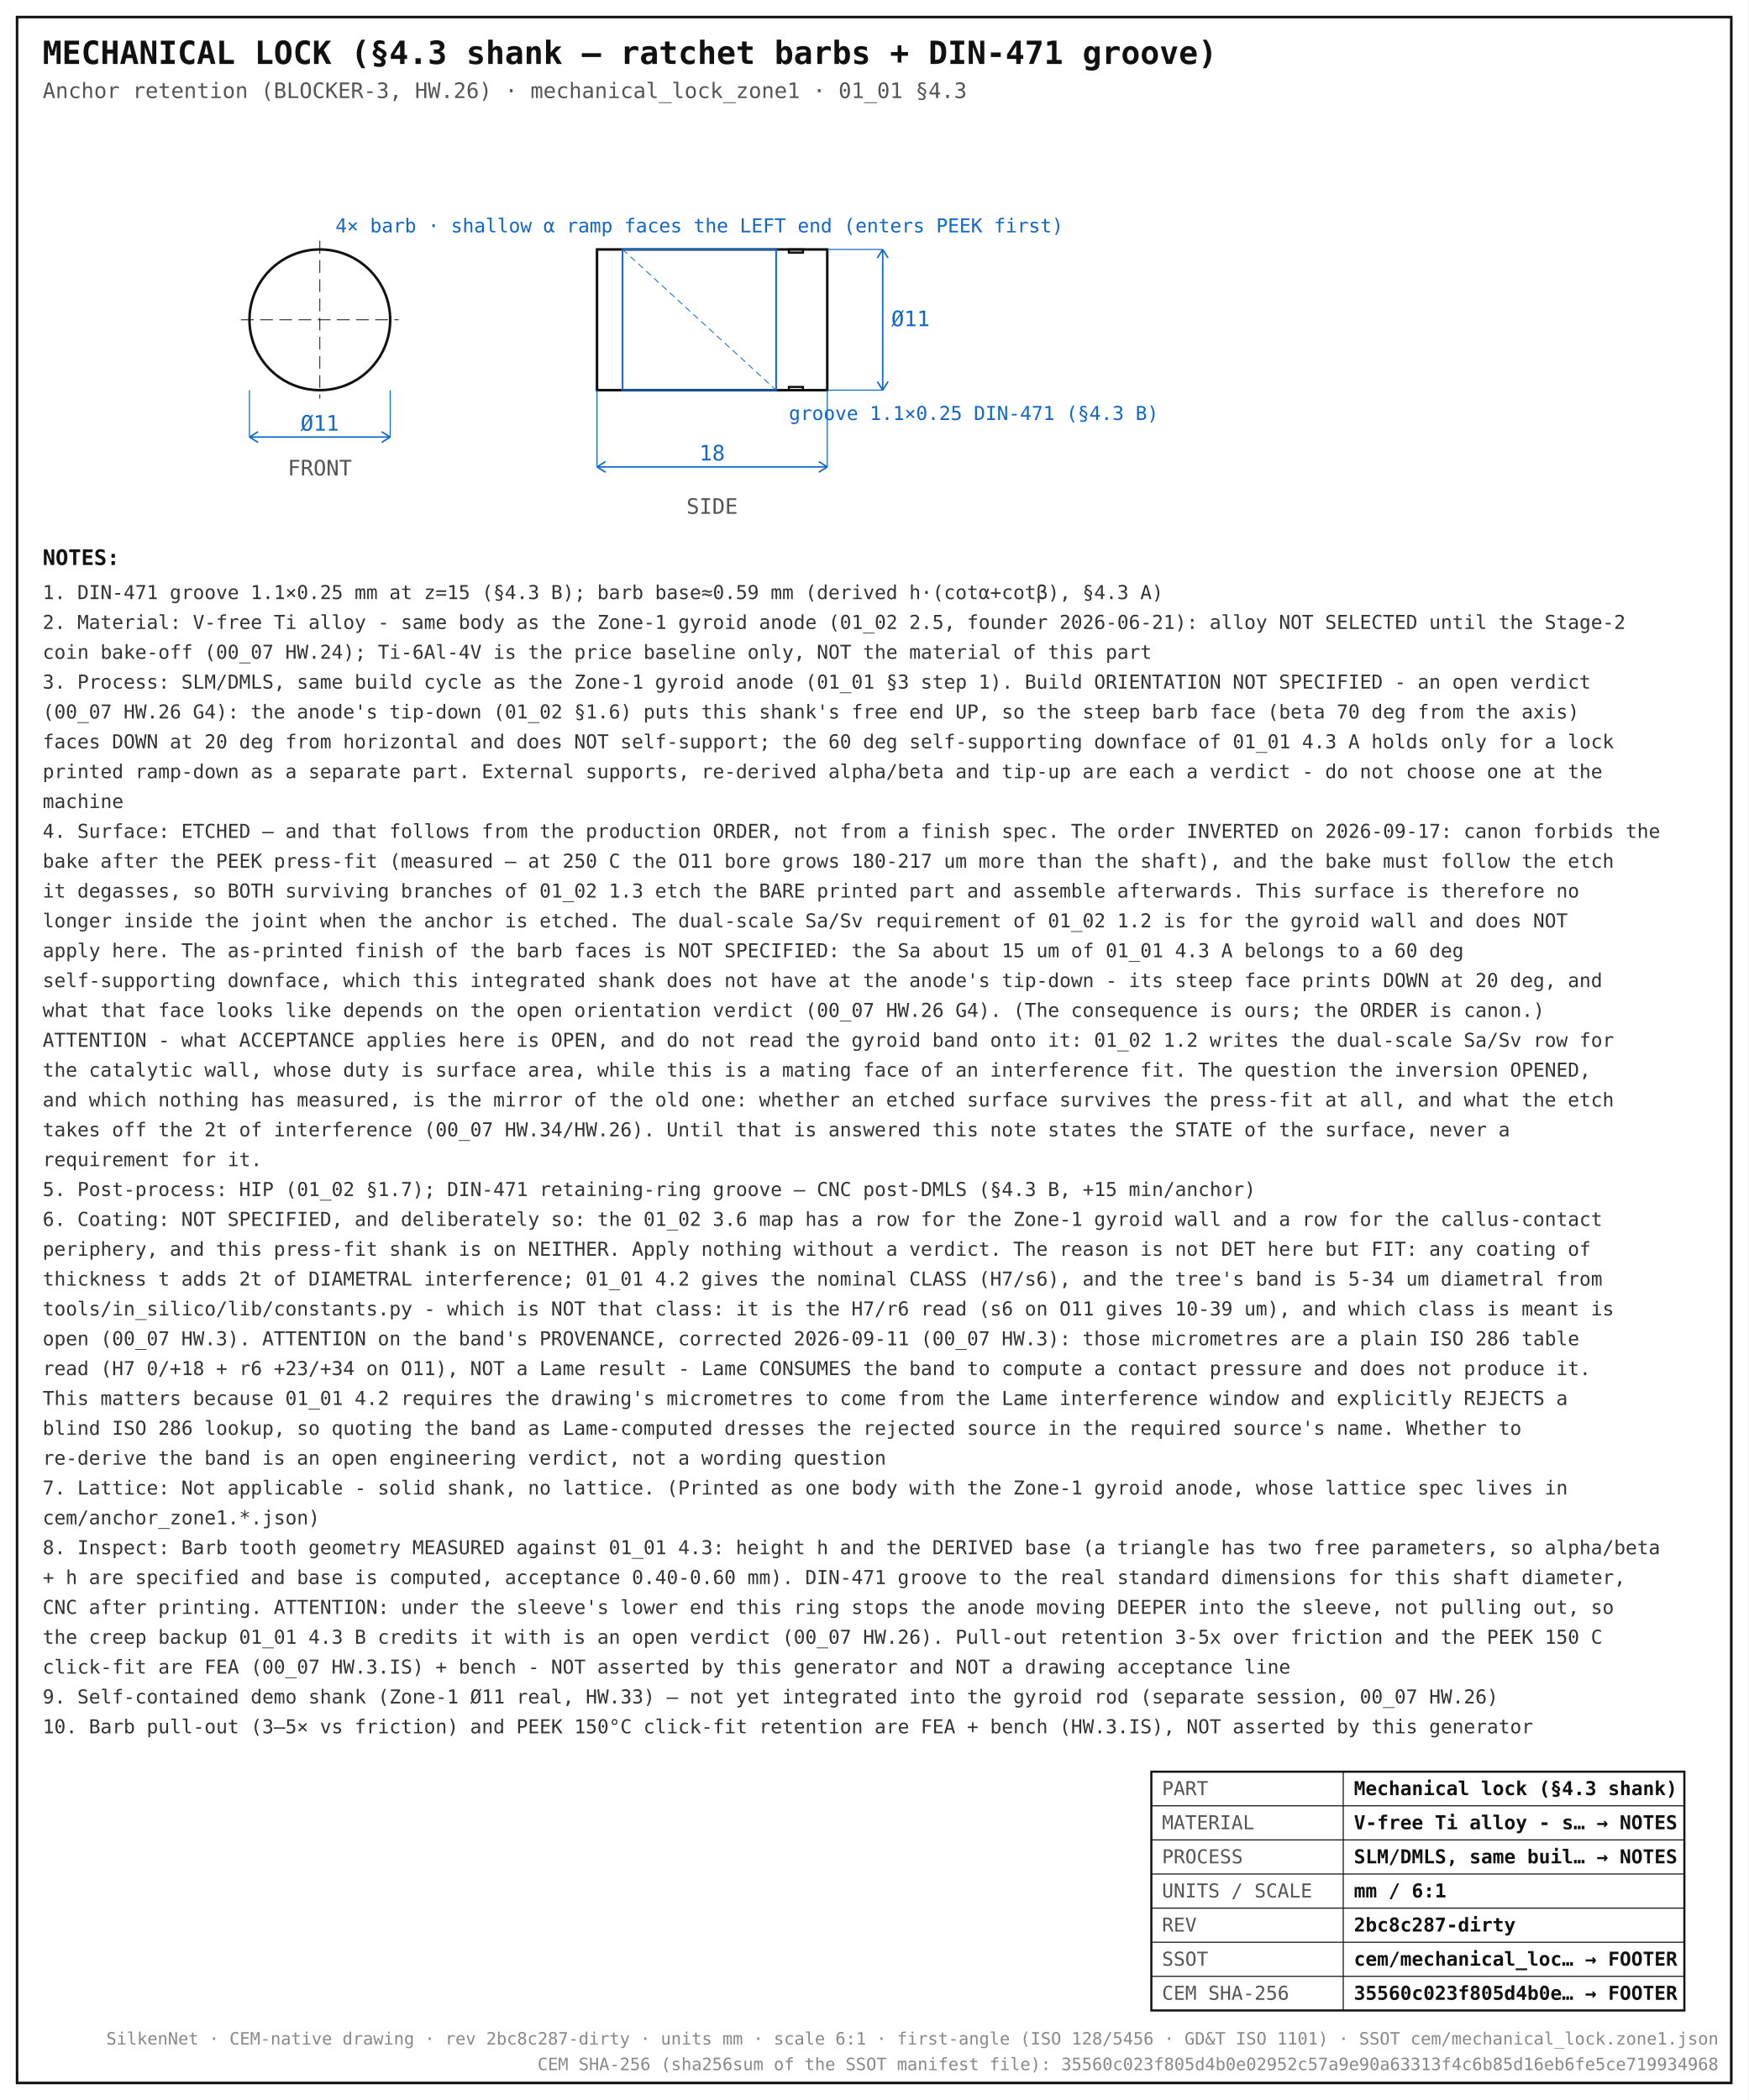
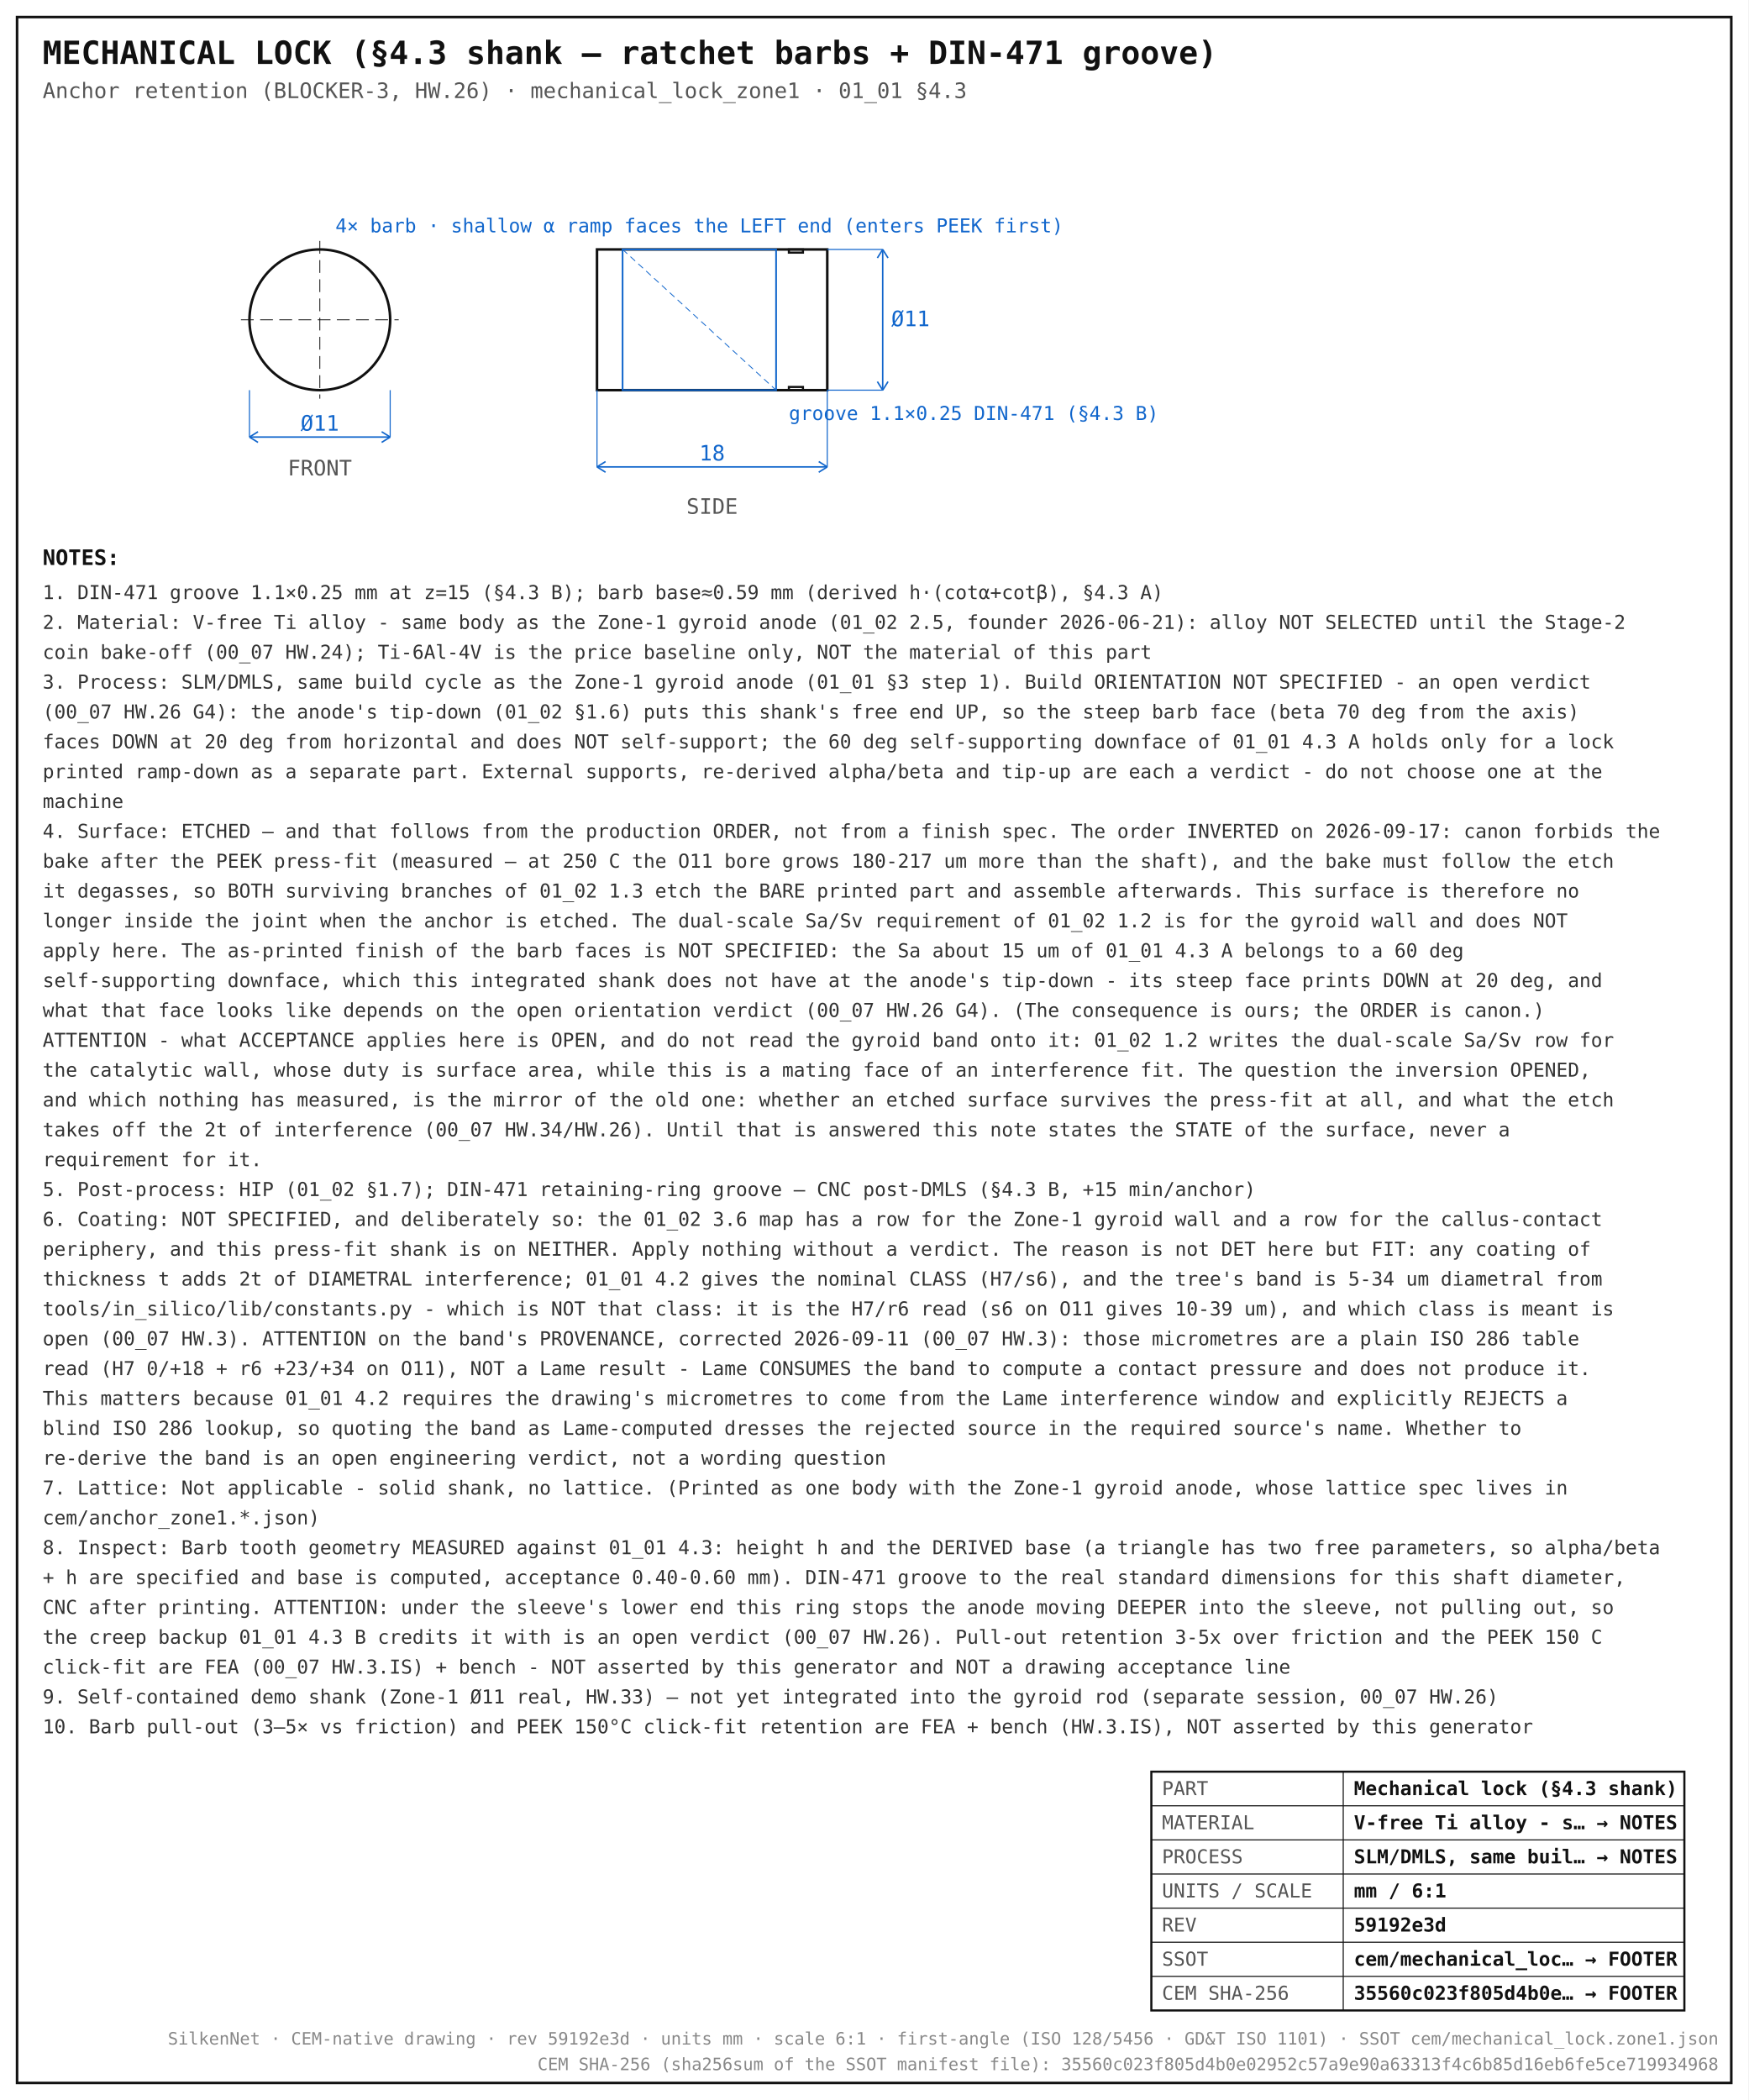
<svg xmlns="http://www.w3.org/2000/svg" width="820" height="985" viewBox="0 0 820 985">
  <rect x="0" y="0" width="820" height="985" fill="white" />
  <rect x="8" y="8" width="804" height="969" fill="none" stroke="#111" stroke-width="1.2" />
  <text x="20" y="30" font-family="monospace" font-size="15" text-anchor="start" fill="#111" font-weight="bold">MECHANICAL LOCK  (§4.3 shank — ratchet barbs + DIN-471 groove)</text>
  <text x="20" y="46" font-family="monospace" font-size="10" text-anchor="start" fill="#555" font-weight="normal">Anchor retention (BLOCKER-3, HW.26) · mechanical_lock_zone1 · 01_01 §4.3</text>
  <circle cx="150" cy="150" r="33" fill="none" stroke="#111" stroke-width="1.2" />
  <line x1="113" y1="150" x2="187" y2="150" stroke="#111" stroke-width="0.4" stroke-dasharray="6 3" />
  <line x1="150" y1="113" x2="150" y2="187" stroke="#111" stroke-width="0.4" stroke-dasharray="6 3" />
  <text x="150" y="223" font-family="monospace" font-size="10" text-anchor="middle" fill="#555" font-weight="normal">FRONT</text>
  <line x1="117" y1="183" x2="117" y2="205" stroke="#1166cc" stroke-width="0.5" />
  <line x1="183" y1="183" x2="183" y2="205" stroke="#1166cc" stroke-width="0.5" />
  <line x1="117" y1="205" x2="183" y2="205" stroke="#1166cc" stroke-width="0.7" />
  <line x1="117" y1="205" x2="121" y2="202.5" stroke="#1166cc" stroke-width="0.7" />
  <line x1="117" y1="205" x2="121" y2="207.5" stroke="#1166cc" stroke-width="0.7" />
  <line x1="183" y1="205" x2="179" y2="202.5" stroke="#1166cc" stroke-width="0.7" />
  <line x1="183" y1="205" x2="179" y2="207.5" stroke="#1166cc" stroke-width="0.7" />
  <text x="150" y="202" font-family="monospace" font-size="10" text-anchor="middle" fill="#1166cc" font-weight="normal">Ø11</text>
  <rect x="280" y="117" width="108" height="66" fill="none" stroke="#111" stroke-width="1.2" />
  <rect x="292" y="117" width="72" height="66" fill="none" stroke="#1166cc" stroke-width="0.8" />
  <line x1="292" y1="117" x2="364" y2="183" stroke="#1166cc" stroke-width="0.4" stroke-dasharray="3 2" />
  <text x="328" y="109" font-family="monospace" font-size="9" text-anchor="middle" fill="#1166cc" font-weight="normal">4× barb · shallow α ramp faces the LEFT end (enters PEEK first)</text>
  <rect x="370" y="117" width="6.6" height="1.5" fill="none" stroke="#111" stroke-width="1" />
  <rect x="370" y="181.5" width="6.6" height="1.5" fill="none" stroke="#111" stroke-width="1" />
  <text x="370" y="197" font-family="monospace" font-size="9" text-anchor="start" fill="#1166cc" font-weight="normal">groove 1.1×0.25 DIN-471 (§4.3 B)</text>
  <text x="334" y="241" font-family="monospace" font-size="10" text-anchor="middle" fill="#555" font-weight="normal">SIDE</text>
  <line x1="280" y1="183" x2="280" y2="219" stroke="#1166cc" stroke-width="0.5" />
  <line x1="388" y1="183" x2="388" y2="219" stroke="#1166cc" stroke-width="0.5" />
  <line x1="280" y1="219" x2="388" y2="219" stroke="#1166cc" stroke-width="0.7" />
  <line x1="280" y1="219" x2="284" y2="216.5" stroke="#1166cc" stroke-width="0.7" />
  <line x1="280" y1="219" x2="284" y2="221.5" stroke="#1166cc" stroke-width="0.7" />
  <line x1="388" y1="219" x2="384" y2="216.5" stroke="#1166cc" stroke-width="0.7" />
  <line x1="388" y1="219" x2="384" y2="221.5" stroke="#1166cc" stroke-width="0.7" />
  <text x="334" y="216" font-family="monospace" font-size="10" text-anchor="middle" fill="#1166cc" font-weight="normal">18</text>
  <line x1="388" y1="117" x2="414" y2="117" stroke="#1166cc" stroke-width="0.5" />
  <line x1="388" y1="183" x2="414" y2="183" stroke="#1166cc" stroke-width="0.5" />
  <line x1="414" y1="117" x2="414" y2="183" stroke="#1166cc" stroke-width="0.7" />
  <line x1="414" y1="117" x2="411.5" y2="121" stroke="#1166cc" stroke-width="0.7" />
  <line x1="414" y1="117" x2="416.5" y2="121" stroke="#1166cc" stroke-width="0.7" />
  <line x1="414" y1="183" x2="411.5" y2="179" stroke="#1166cc" stroke-width="0.7" />
  <line x1="414" y1="183" x2="416.5" y2="179" stroke="#1166cc" stroke-width="0.7" />
  <text x="418" y="153" font-family="monospace" font-size="10" text-anchor="start" fill="#1166cc" font-weight="normal">Ø11</text>
  <text x="20" y="265" font-family="monospace" font-size="10" text-anchor="start" fill="#111" font-weight="bold">NOTES:</text>
  <text x="20" y="281" font-family="monospace" font-size="9" text-anchor="start" fill="#333" font-weight="normal">1. DIN-471 groove 1.1×0.25 mm at z=15 (§4.3 B); barb base≈0.59 mm (derived h·(cotα+cotβ), §4.3 A)</text>
  <text x="20" y="295" font-family="monospace" font-size="9" text-anchor="start" fill="#333" font-weight="normal">2. Material: V-free Ti alloy - same body as the Zone-1 gyroid anode (01_02 2.5, founder 2026-06-21): alloy NOT SELECTED until the Stage-2</text>
  <text x="20" y="309" font-family="monospace" font-size="9" text-anchor="start" fill="#333" font-weight="normal">   coin bake-off (00_07 HW.24); Ti-6Al-4V is the price baseline only, NOT the material of this part</text>
  <text x="20" y="323" font-family="monospace" font-size="9" text-anchor="start" fill="#333" font-weight="normal">3. Process: SLM/DMLS, same build cycle as the Zone-1 gyroid anode (01_01 §3 step 1). Build ORIENTATION NOT SPECIFIED - an open verdict</text>
  <text x="20" y="337" font-family="monospace" font-size="9" text-anchor="start" fill="#333" font-weight="normal">   (00_07 HW.26 G4): the anode's tip-down (01_02 §1.6) puts this shank's free end UP, so the steep barb face (beta 70 deg from the axis)</text>
  <text x="20" y="351" font-family="monospace" font-size="9" text-anchor="start" fill="#333" font-weight="normal">   faces DOWN at 20 deg from horizontal and does NOT self-support; the 60 deg self-supporting downface of 01_01 4.3 A holds only for a lock</text>
  <text x="20" y="365" font-family="monospace" font-size="9" text-anchor="start" fill="#333" font-weight="normal">   printed ramp-down as a separate part. External supports, re-derived alpha/beta and tip-up are each a verdict - do not choose one at the</text>
  <text x="20" y="379" font-family="monospace" font-size="9" text-anchor="start" fill="#333" font-weight="normal">   machine</text>
  <text x="20" y="393" font-family="monospace" font-size="9" text-anchor="start" fill="#333" font-weight="normal">4. Surface: ETCHED — and that follows from the production ORDER, not from a finish spec. The order INVERTED on 2026-09-17: canon forbids the</text>
  <text x="20" y="407" font-family="monospace" font-size="9" text-anchor="start" fill="#333" font-weight="normal">   bake after the PEEK press-fit (measured — at 250 C the O11 bore grows 180-217 um more than the shaft), and the bake must follow the etch</text>
  <text x="20" y="421" font-family="monospace" font-size="9" text-anchor="start" fill="#333" font-weight="normal">   it degasses, so BOTH surviving branches of 01_02 1.3 etch the BARE printed part and assemble afterwards. This surface is therefore no</text>
  <text x="20" y="435" font-family="monospace" font-size="9" text-anchor="start" fill="#333" font-weight="normal">   longer inside the joint when the anchor is etched. The dual-scale Sa/Sv requirement of 01_02 1.2 is for the gyroid wall and does NOT</text>
  <text x="20" y="449" font-family="monospace" font-size="9" text-anchor="start" fill="#333" font-weight="normal">   apply here. The as-printed finish of the barb faces is NOT SPECIFIED: the Sa about 15 um of 01_01 4.3 A belongs to a 60 deg</text>
  <text x="20" y="463" font-family="monospace" font-size="9" text-anchor="start" fill="#333" font-weight="normal">   self-supporting downface, which this integrated shank does not have at the anode's tip-down - its steep face prints DOWN at 20 deg, and</text>
  <text x="20" y="477" font-family="monospace" font-size="9" text-anchor="start" fill="#333" font-weight="normal">   what that face looks like depends on the open orientation verdict (00_07 HW.26 G4). (The consequence is ours; the ORDER is canon.)</text>
  <text x="20" y="491" font-family="monospace" font-size="9" text-anchor="start" fill="#333" font-weight="normal">   ATTENTION - what ACCEPTANCE applies here is OPEN, and do not read the gyroid band onto it: 01_02 1.2 writes the dual-scale Sa/Sv row for</text>
  <text x="20" y="505" font-family="monospace" font-size="9" text-anchor="start" fill="#333" font-weight="normal">   the catalytic wall, whose duty is surface area, while this is a mating face of an interference fit. The question the inversion OPENED,</text>
  <text x="20" y="519" font-family="monospace" font-size="9" text-anchor="start" fill="#333" font-weight="normal">   and which nothing has measured, is the mirror of the old one: whether an etched surface survives the press-fit at all, and what the etch</text>
  <text x="20" y="533" font-family="monospace" font-size="9" text-anchor="start" fill="#333" font-weight="normal">   takes off the 2t of interference (00_07 HW.34/HW.26). Until that is answered this note states the STATE of the surface, never a</text>
  <text x="20" y="547" font-family="monospace" font-size="9" text-anchor="start" fill="#333" font-weight="normal">   requirement for it.</text>
  <text x="20" y="561" font-family="monospace" font-size="9" text-anchor="start" fill="#333" font-weight="normal">5. Post-process: HIP (01_02 §1.7); DIN-471 retaining-ring groove — CNC post-DMLS (§4.3 B, +15 min/anchor)</text>
  <text x="20" y="575" font-family="monospace" font-size="9" text-anchor="start" fill="#333" font-weight="normal">6. Coating: NOT SPECIFIED, and deliberately so: the 01_02 3.6 map has a row for the Zone-1 gyroid wall and a row for the callus-contact</text>
  <text x="20" y="589" font-family="monospace" font-size="9" text-anchor="start" fill="#333" font-weight="normal">   periphery, and this press-fit shank is on NEITHER. Apply nothing without a verdict. The reason is not DET here but FIT: any coating of</text>
  <text x="20" y="603" font-family="monospace" font-size="9" text-anchor="start" fill="#333" font-weight="normal">   thickness t adds 2t of DIAMETRAL interference; 01_01 4.2 gives the nominal CLASS (H7/s6), and the tree's band is 5-34 um diametral from</text>
  <text x="20" y="617" font-family="monospace" font-size="9" text-anchor="start" fill="#333" font-weight="normal">   tools/in_silico/lib/constants.py - which is NOT that class: it is the H7/r6 read (s6 on O11 gives 10-39 um), and which class is meant is</text>
  <text x="20" y="631" font-family="monospace" font-size="9" text-anchor="start" fill="#333" font-weight="normal">   open (00_07 HW.3). ATTENTION on the band's PROVENANCE, corrected 2026-09-11 (00_07 HW.3): those micrometres are a plain ISO 286 table</text>
  <text x="20" y="645" font-family="monospace" font-size="9" text-anchor="start" fill="#333" font-weight="normal">   read (H7 0/+18 + r6 +23/+34 on O11), NOT a Lame result - Lame CONSUMES the band to compute a contact pressure and does not produce it.</text>
  <text x="20" y="659" font-family="monospace" font-size="9" text-anchor="start" fill="#333" font-weight="normal">   This matters because 01_01 4.2 requires the drawing's micrometres to come from the Lame interference window and explicitly REJECTS a</text>
  <text x="20" y="673" font-family="monospace" font-size="9" text-anchor="start" fill="#333" font-weight="normal">   blind ISO 286 lookup, so quoting the band as Lame-computed dresses the rejected source in the required source's name. Whether to</text>
  <text x="20" y="687" font-family="monospace" font-size="9" text-anchor="start" fill="#333" font-weight="normal">   re-derive the band is an open engineering verdict, not a wording question</text>
  <text x="20" y="701" font-family="monospace" font-size="9" text-anchor="start" fill="#333" font-weight="normal">7. Lattice: Not applicable - solid shank, no lattice. (Printed as one body with the Zone-1 gyroid anode, whose lattice spec lives in</text>
  <text x="20" y="715" font-family="monospace" font-size="9" text-anchor="start" fill="#333" font-weight="normal">   cem/anchor_zone1.*.json)</text>
  <text x="20" y="729" font-family="monospace" font-size="9" text-anchor="start" fill="#333" font-weight="normal">8. Inspect: Barb tooth geometry MEASURED against 01_01 4.3: height h and the DERIVED base (a triangle has two free parameters, so alpha/beta</text>
  <text x="20" y="743" font-family="monospace" font-size="9" text-anchor="start" fill="#333" font-weight="normal">   + h are specified and base is computed, acceptance 0.40-0.60 mm). DIN-471 groove to the real standard dimensions for this shaft diameter,</text>
  <text x="20" y="757" font-family="monospace" font-size="9" text-anchor="start" fill="#333" font-weight="normal">   CNC after printing. ATTENTION: under the sleeve's lower end this ring stops the anode moving DEEPER into the sleeve, not pulling out, so</text>
  <text x="20" y="771" font-family="monospace" font-size="9" text-anchor="start" fill="#333" font-weight="normal">   the creep backup 01_01 4.3 B credits it with is an open verdict (00_07 HW.26). Pull-out retention 3-5x over friction and the PEEK 150 C</text>
  <text x="20" y="785" font-family="monospace" font-size="9" text-anchor="start" fill="#333" font-weight="normal">   click-fit are FEA (00_07 HW.3.IS) + bench - NOT asserted by this generator and NOT a drawing acceptance line</text>
  <text x="20" y="799" font-family="monospace" font-size="9" text-anchor="start" fill="#333" font-weight="normal">9. Self-contained demo shank (Zone-1 Ø11 real, HW.33) — not yet integrated into the gyroid rod (separate session, 00_07 HW.26)</text>
  <text x="20" y="813" font-family="monospace" font-size="9" text-anchor="start" fill="#333" font-weight="normal">10. Barb pull-out (3–5× vs friction) and PEEK 150°C click-fit retention are FEA + bench (HW.3.IS), NOT asserted by this generator</text>
  <rect x="540" y="831" width="250" height="112" fill="none" stroke="#111" stroke-width="1" />
  <line x1="630" y1="831" x2="630" y2="847" stroke="#111" stroke-width="0.5" />
  <text x="545" y="842" font-family="monospace" font-size="9" text-anchor="start" fill="#555" font-weight="normal">PART</text>
  <text x="635" y="842" font-family="monospace" font-size="9" text-anchor="start" fill="#111" font-weight="bold">Mechanical lock (§4.3 shank)</text>
  <line x1="540" y1="847" x2="790" y2="847" stroke="#111" stroke-width="0.5" />
  <line x1="630" y1="847" x2="630" y2="863" stroke="#111" stroke-width="0.5" />
  <text x="545" y="858" font-family="monospace" font-size="9" text-anchor="start" fill="#555" font-weight="normal">MATERIAL</text>
  <text x="635" y="858" font-family="monospace" font-size="9" text-anchor="start" fill="#111" font-weight="bold">V-free Ti alloy - s… → NOTES</text>
  <line x1="540" y1="863" x2="790" y2="863" stroke="#111" stroke-width="0.5" />
  <line x1="630" y1="863" x2="630" y2="879" stroke="#111" stroke-width="0.5" />
  <text x="545" y="874" font-family="monospace" font-size="9" text-anchor="start" fill="#555" font-weight="normal">PROCESS</text>
  <text x="635" y="874" font-family="monospace" font-size="9" text-anchor="start" fill="#111" font-weight="bold">SLM/DMLS, same buil… → NOTES</text>
  <line x1="540" y1="879" x2="790" y2="879" stroke="#111" stroke-width="0.5" />
  <line x1="630" y1="879" x2="630" y2="895" stroke="#111" stroke-width="0.5" />
  <text x="545" y="890" font-family="monospace" font-size="9" text-anchor="start" fill="#555" font-weight="normal">UNITS / SCALE</text>
  <text x="635" y="890" font-family="monospace" font-size="9" text-anchor="start" fill="#111" font-weight="bold">mm / 6:1</text>
  <line x1="540" y1="895" x2="790" y2="895" stroke="#111" stroke-width="0.5" />
  <line x1="630" y1="895" x2="630" y2="911" stroke="#111" stroke-width="0.5" />
  <text x="545" y="906" font-family="monospace" font-size="9" text-anchor="start" fill="#555" font-weight="normal">REV</text>
-   <text x="635" y="906" font-family="monospace" font-size="9" text-anchor="start" fill="#111" font-weight="bold">2bc8c287-dirty</text>
+   <text x="635" y="906" font-family="monospace" font-size="9" text-anchor="start" fill="#111" font-weight="bold">59192e3d</text>
  <line x1="540" y1="911" x2="790" y2="911" stroke="#111" stroke-width="0.5" />
  <line x1="630" y1="911" x2="630" y2="927" stroke="#111" stroke-width="0.5" />
  <text x="545" y="922" font-family="monospace" font-size="9" text-anchor="start" fill="#555" font-weight="normal">SSOT</text>
  <text x="635" y="922" font-family="monospace" font-size="9" text-anchor="start" fill="#111" font-weight="bold">cem/mechanical_loc… → FOOTER</text>
  <line x1="540" y1="927" x2="790" y2="927" stroke="#111" stroke-width="0.5" />
  <line x1="630" y1="927" x2="630" y2="943" stroke="#111" stroke-width="0.5" />
  <text x="545" y="938" font-family="monospace" font-size="9" text-anchor="start" fill="#555" font-weight="normal">CEM SHA-256</text>
  <text x="635" y="938" font-family="monospace" font-size="9" text-anchor="start" fill="#111" font-weight="bold">35560c023f805d4b0e… → FOOTER</text>
-   <text x="806" y="959" font-family="monospace" font-size="8" text-anchor="end" fill="#888" font-weight="normal">SilkenNet · CEM-native drawing · rev 2bc8c287-dirty · units mm · scale 6:1 · first-angle (ISO 128/5456 · GD&amp;T ISO 1101) · SSOT cem/mechanical_lock.zone1.json</text>
+   <text x="806" y="959" font-family="monospace" font-size="8" text-anchor="end" fill="#888" font-weight="normal">SilkenNet · CEM-native drawing · rev 59192e3d · units mm · scale 6:1 · first-angle (ISO 128/5456 · GD&amp;T ISO 1101) · SSOT cem/mechanical_lock.zone1.json</text>
  <text x="806" y="971" font-family="monospace" font-size="8" text-anchor="end" fill="#888" font-weight="normal">CEM SHA-256 (sha256sum of the SSOT manifest file): 35560c023f805d4b0e02952c57a9e90a63313f4c6b85d16eb6fe5ce719934968</text>
</svg>
